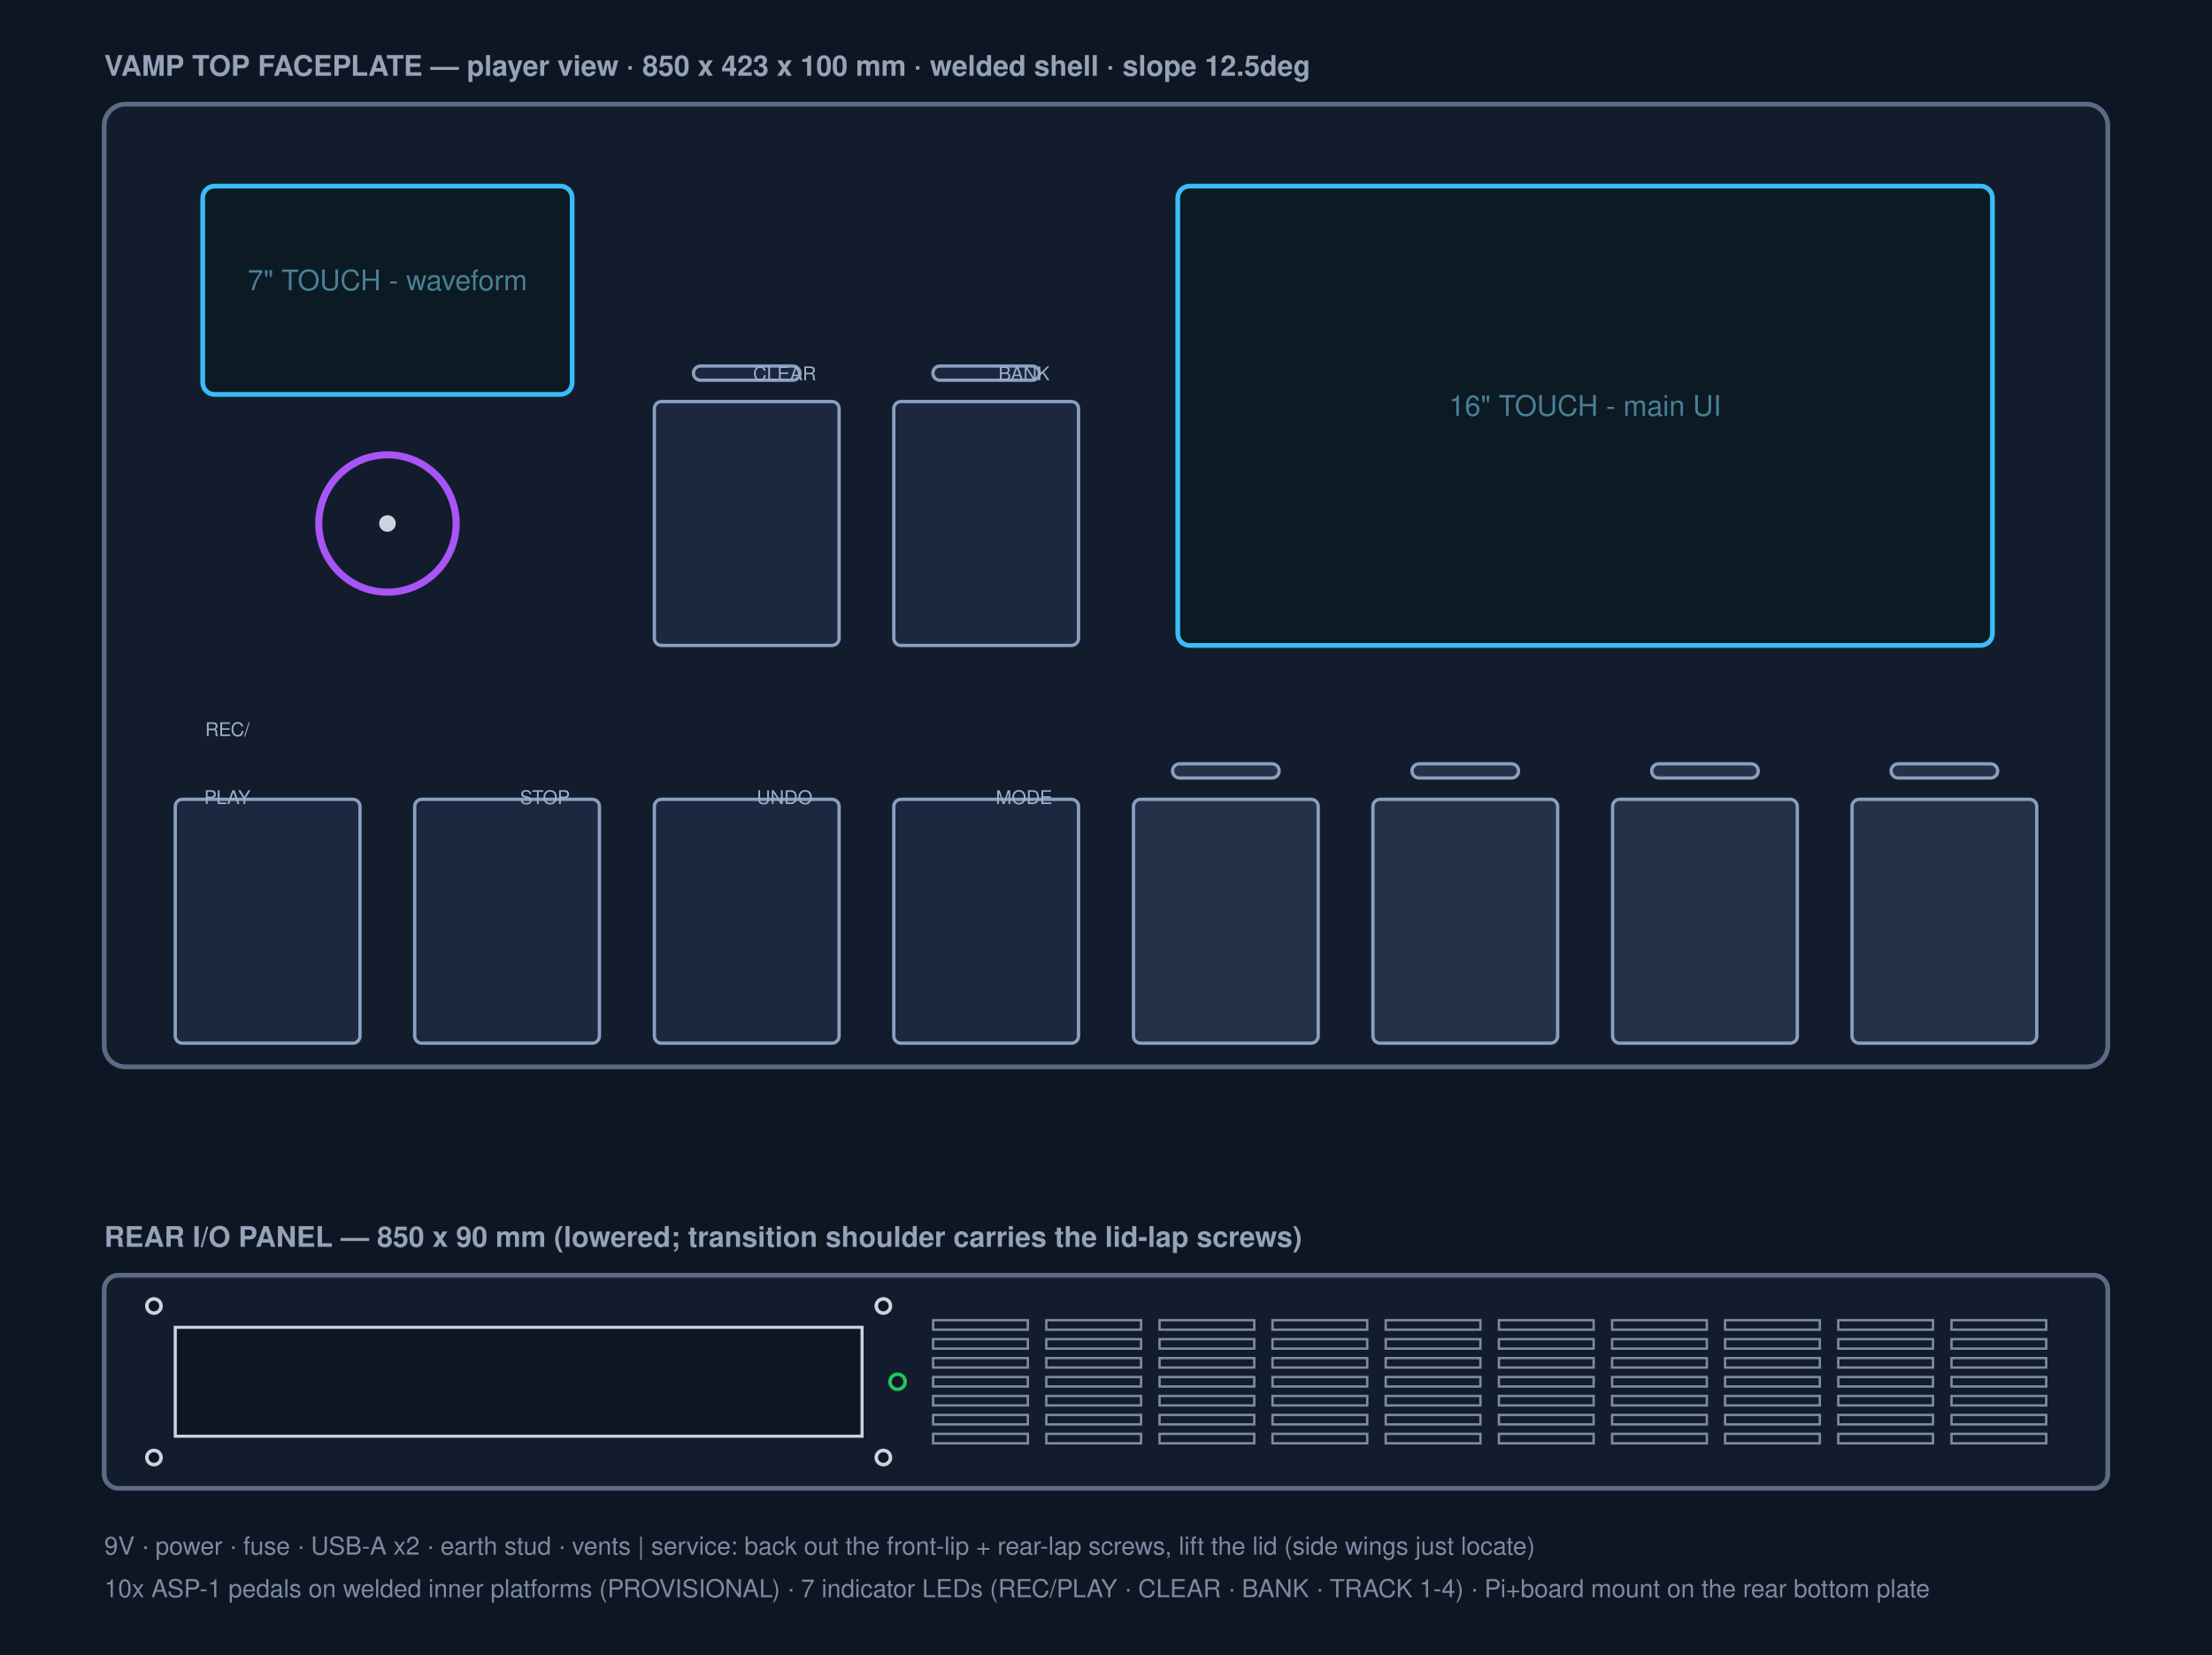
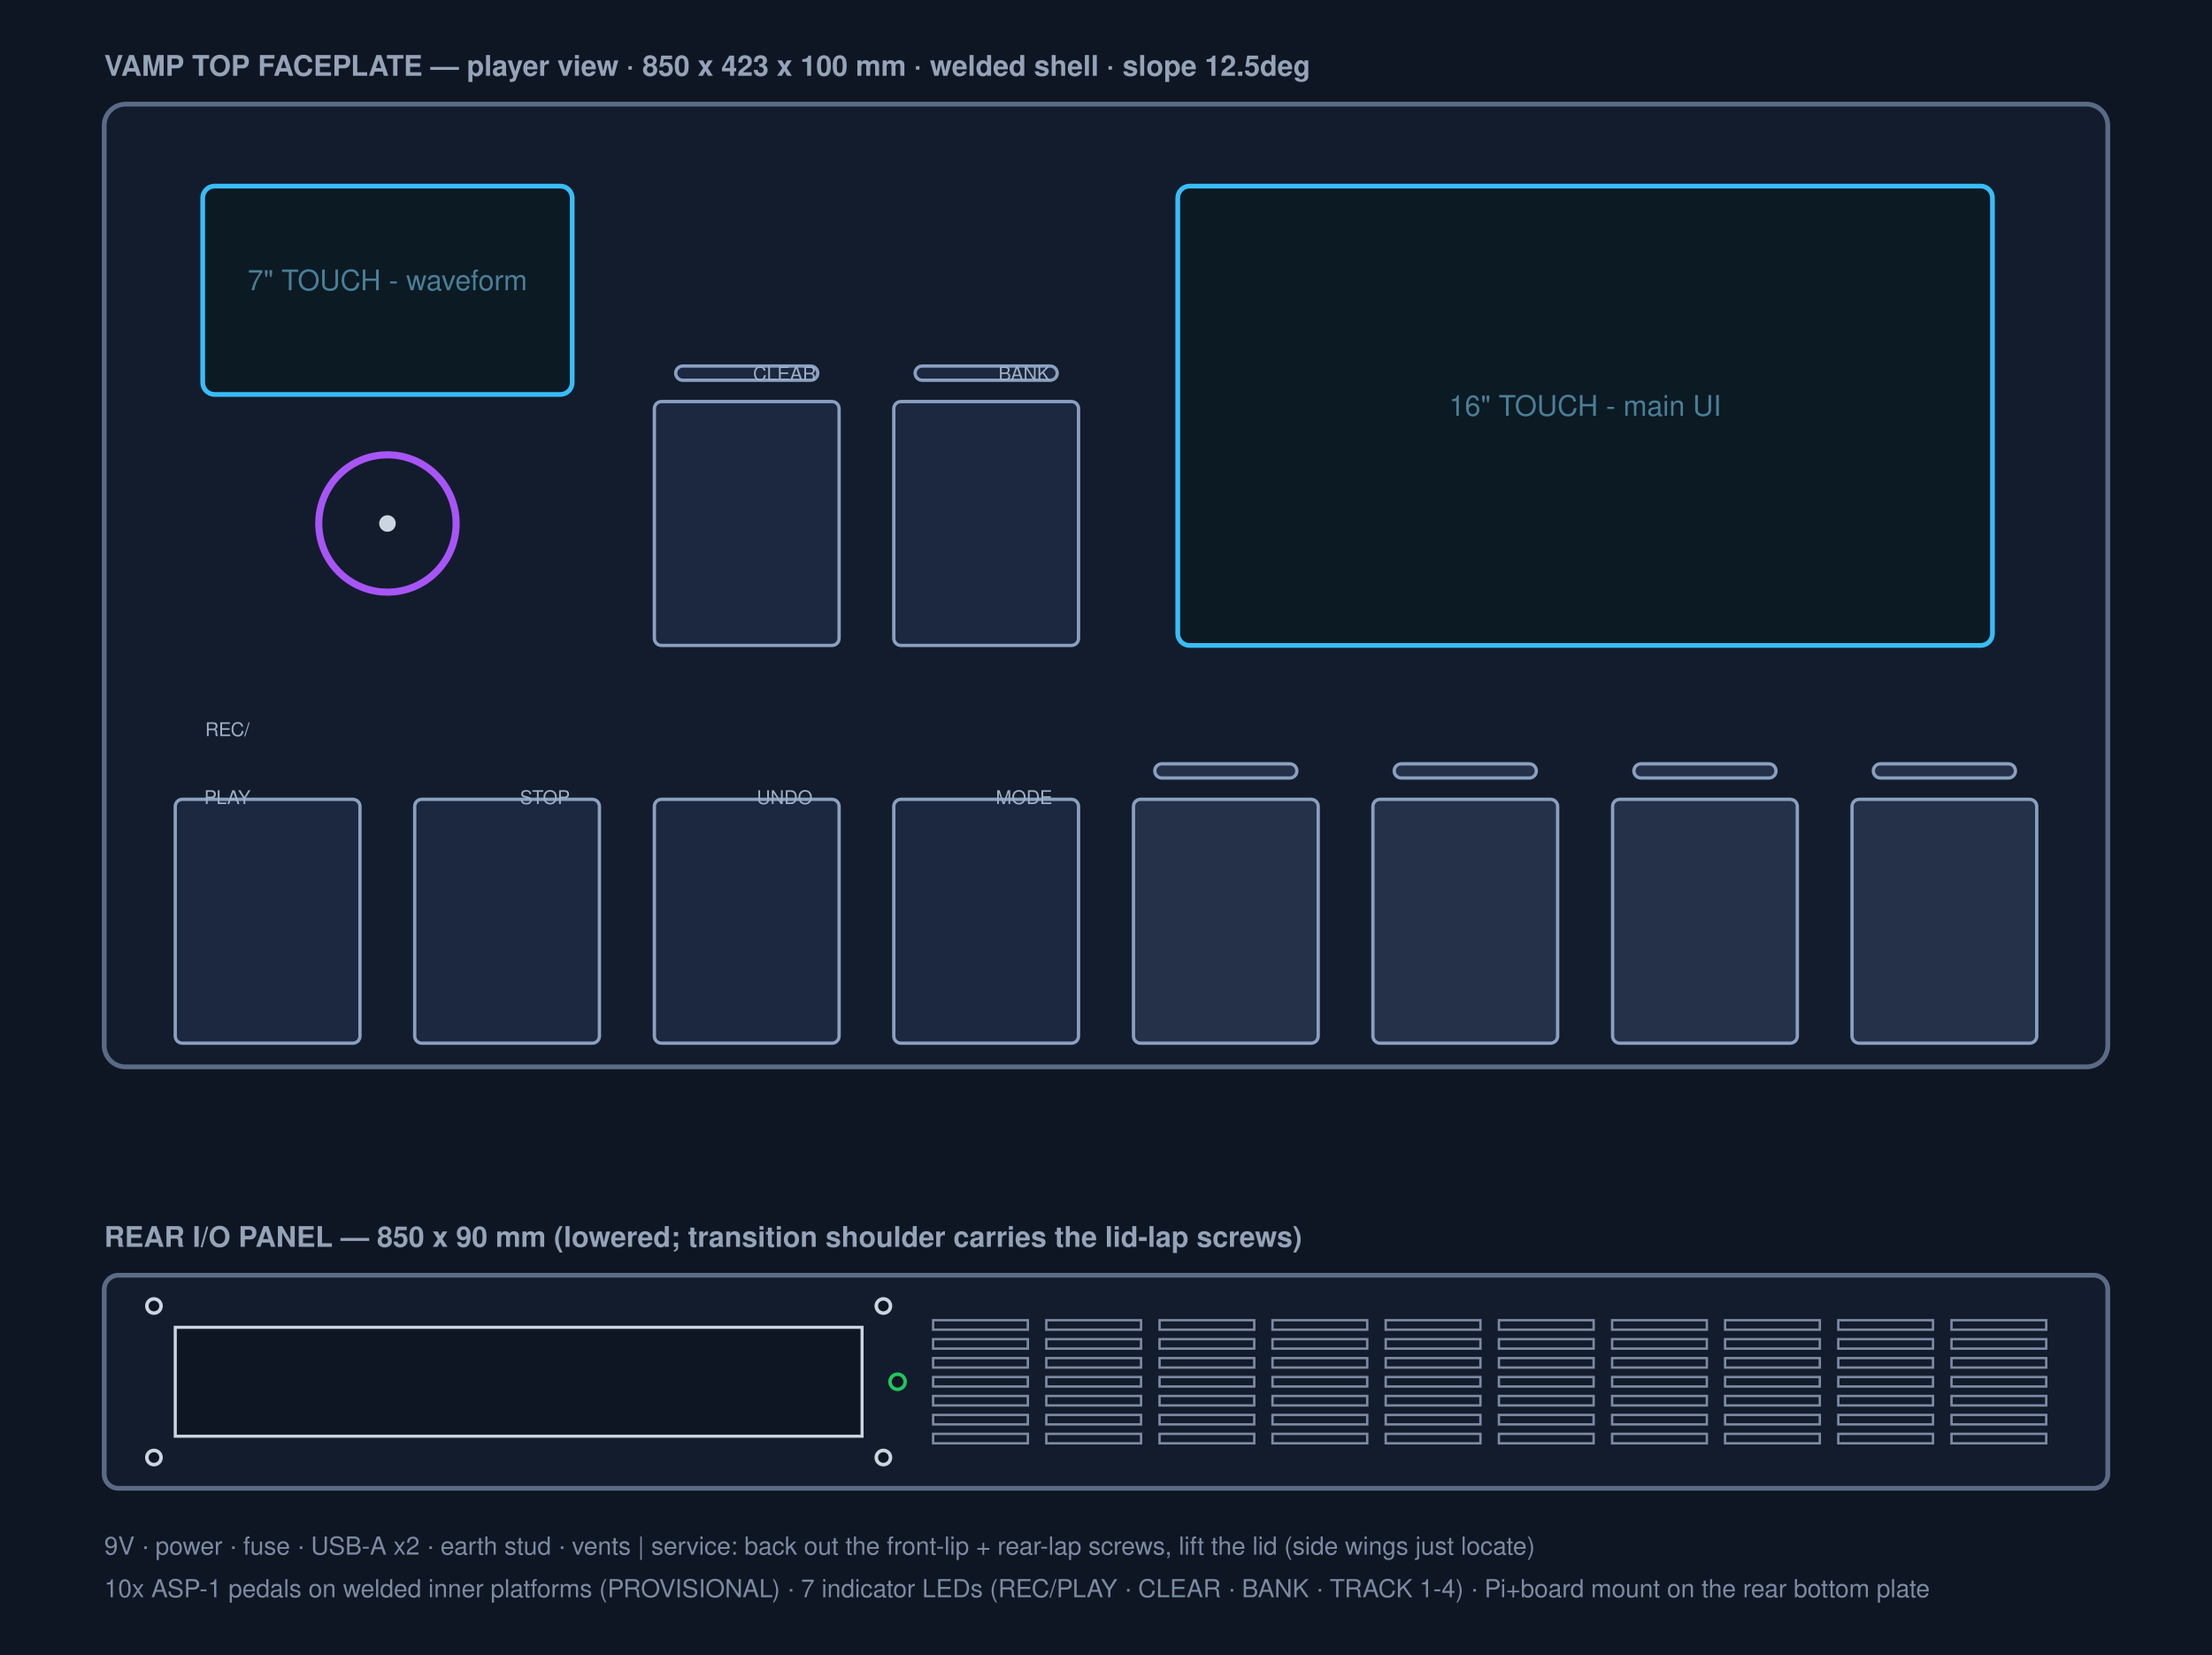
<svg xmlns="http://www.w3.org/2000/svg" viewBox="0 0 934 699" font-family="Helvetica,Arial,sans-serif">
  <rect width="934" height="699" fill="#0f1623" />
  <text x="44" y="32" fill="#94a3b8" font-size="12" font-weight="600">VAMP TOP FACEPLATE — player view · 850 x 423 x 100 mm · welded shell · slope 12.5deg</text>
  <rect x="44" y="44" width="846.0" height="406.6" rx="9" fill="#131c2c" stroke="#5b6b86" stroke-width="2" />
  <rect x="74.0" y="337.6" width="78.0" height="103.0" rx="3" fill="#1c2740" stroke="#8aa0c0" stroke-width="1.4" />
  <rect x="175.1" y="337.6" width="78.0" height="103.0" rx="3" fill="#1c2740" stroke="#8aa0c0" stroke-width="1.4" />
  <rect x="276.3" y="337.6" width="78.0" height="103.0" rx="3" fill="#1c2740" stroke="#8aa0c0" stroke-width="1.4" />
  <rect x="377.4" y="337.6" width="78.0" height="103.0" rx="3" fill="#1c2740" stroke="#8aa0c0" stroke-width="1.4" />
  <rect x="478.6" y="337.6" width="78.0" height="103.0" rx="3" fill="#243149" stroke="#8aa0c0" stroke-width="1.4" />
  <rect x="579.7" y="337.6" width="78.0" height="103.0" rx="3" fill="#243149" stroke="#8aa0c0" stroke-width="1.4" />
  <rect x="680.9" y="337.6" width="78.0" height="103.0" rx="3" fill="#243149" stroke="#8aa0c0" stroke-width="1.4" />
  <rect x="782.0" y="337.6" width="78.0" height="103.0" rx="3" fill="#243149" stroke="#8aa0c0" stroke-width="1.4" />
  <rect x="276.3" y="169.6" width="78.0" height="103.0" rx="3" fill="#1c2740" stroke="#8aa0c0" stroke-width="1.4" />
  <rect x="377.4" y="169.6" width="78.0" height="103.0" rx="3" fill="#1c2740" stroke="#8aa0c0" stroke-width="1.4" />
-   <rect x="495.1" y="322.6" width="45.0" height="6.0" rx="3" fill="#243149" stroke="#8aa0c0" stroke-width="1.4" />
-   <rect x="596.2" y="322.6" width="45.0" height="6.0" rx="3" fill="#243149" stroke="#8aa0c0" stroke-width="1.4" />
-   <rect x="697.4" y="322.6" width="45.0" height="6.0" rx="3" fill="#243149" stroke="#8aa0c0" stroke-width="1.4" />
-   <rect x="798.5" y="322.6" width="45.0" height="6.0" rx="3" fill="#243149" stroke="#8aa0c0" stroke-width="1.4" />
-   <rect x="292.8" y="154.6" width="45.0" height="6.0" rx="3" fill="#1c2740" stroke="#8aa0c0" stroke-width="1.4" />
-   <rect x="393.9" y="154.6" width="45.0" height="6.0" rx="3" fill="#1c2740" stroke="#8aa0c0" stroke-width="1.4" />
+   <rect x="487.6" y="322.6" width="60.0" height="6.0" rx="3" fill="#243149" stroke="#8aa0c0" stroke-width="1.4" />
+   <rect x="588.7" y="322.6" width="60.0" height="6.0" rx="3" fill="#243149" stroke="#8aa0c0" stroke-width="1.4" />
+   <rect x="689.9" y="322.6" width="60.0" height="6.0" rx="3" fill="#243149" stroke="#8aa0c0" stroke-width="1.4" />
+   <rect x="791.0" y="322.6" width="60.0" height="6.0" rx="3" fill="#243149" stroke="#8aa0c0" stroke-width="1.4" />
+   <rect x="285.3" y="154.6" width="60.0" height="6.0" rx="3" fill="#1c2740" stroke="#8aa0c0" stroke-width="1.4" />
+   <rect x="386.4" y="154.6" width="60.0" height="6.0" rx="3" fill="#1c2740" stroke="#8aa0c0" stroke-width="1.4" />
  <rect x="85.6" y="78.6" width="156.0" height="88.0" rx="5" fill="#0c1a24" stroke="#38bdf8" stroke-width="2" />
  <text x="163.6" y="122.6" fill="#4a7f96" font-size="12" text-anchor="middle">7" TOUCH - waveform</text>
  <rect x="497.3" y="78.6" width="344.0" height="194.0" rx="5" fill="#0c1a24" stroke="#38bdf8" stroke-width="2" />
  <text x="669.3" y="175.6" fill="#4a7f96" font-size="12" text-anchor="middle">16" TOUCH - main UI</text>
  <circle cx="163.6" cy="221.1" r="29.0" fill="none" stroke="#a855f7" stroke-width="3" />
  <circle cx="163.6" cy="221.1" r="3.5" fill="#cbd5e1" />
  <text x="96.0" y="310.9" fill="#9fb0c8" font-size="8" text-anchor="middle">REC/</text>
  <text x="96.0" y="339.6" fill="#9fb0c8" font-size="8" text-anchor="middle">PLAY</text>
  <text x="230.1" y="339.6" fill="#9fb0c8" font-size="8" text-anchor="middle">STOP</text>
  <text x="331.3" y="339.6" fill="#9fb0c8" font-size="8" text-anchor="middle">UNDO</text>
  <text x="432.4" y="339.6" fill="#9fb0c8" font-size="8" text-anchor="middle">MODE</text>
  <text x="331.3" y="160.6" fill="#9fb0c8" font-size="8" text-anchor="middle">CLEAR</text>
  <text x="432.4" y="160.6" fill="#9fb0c8" font-size="8" text-anchor="middle">BANK</text>
  <text x="44" y="526.6" fill="#94a3b8" font-size="12" font-weight="600">REAR I/O PANEL — 850 x 90 mm (lowered; transition shoulder carries the lid-lap screws)</text>
  <rect x="44" y="538.6" width="846.0" height="90.0" rx="6" fill="#131c2c" stroke="#5b6b86" stroke-width="2" />
  <rect x="74.0" y="560.6" width="290.0" height="46.0" fill="#0f1623" stroke="#cbd5e1" stroke-width="1.3" />
  <circle cx="65.0" cy="615.6" r="3.0" fill="#0f1623" stroke="#cbd5e1" stroke-width="1.5" />
  <circle cx="65.0" cy="551.6" r="3.0" fill="#0f1623" stroke="#cbd5e1" stroke-width="1.5" />
  <circle cx="373.0" cy="615.6" r="3.0" fill="#0f1623" stroke="#cbd5e1" stroke-width="1.5" />
  <circle cx="373.0" cy="551.6" r="3.0" fill="#0f1623" stroke="#cbd5e1" stroke-width="1.5" />
  <circle cx="379.0" cy="583.6" r="3.2" fill="#0f1623" stroke="#22c55e" stroke-width="1.5" />
  <rect x="394.0" y="605.6" width="40.0" height="4.0" fill="none" stroke="#7c8aa3" stroke-width="1" />
  <rect x="441.8" y="605.6" width="40.0" height="4.0" fill="none" stroke="#7c8aa3" stroke-width="1" />
  <rect x="489.6" y="605.6" width="40.0" height="4.0" fill="none" stroke="#7c8aa3" stroke-width="1" />
  <rect x="537.3" y="605.6" width="40.0" height="4.0" fill="none" stroke="#7c8aa3" stroke-width="1" />
  <rect x="585.1" y="605.6" width="40.0" height="4.0" fill="none" stroke="#7c8aa3" stroke-width="1" />
  <rect x="632.9" y="605.6" width="40.0" height="4.0" fill="none" stroke="#7c8aa3" stroke-width="1" />
  <rect x="680.7" y="605.6" width="40.0" height="4.0" fill="none" stroke="#7c8aa3" stroke-width="1" />
  <rect x="728.4" y="605.6" width="40.0" height="4.0" fill="none" stroke="#7c8aa3" stroke-width="1" />
  <rect x="776.2" y="605.6" width="40.0" height="4.0" fill="none" stroke="#7c8aa3" stroke-width="1" />
  <rect x="824.0" y="605.6" width="40.0" height="4.0" fill="none" stroke="#7c8aa3" stroke-width="1" />
  <rect x="394.0" y="597.6" width="40.0" height="4.0" fill="none" stroke="#7c8aa3" stroke-width="1" />
  <rect x="441.8" y="597.6" width="40.0" height="4.0" fill="none" stroke="#7c8aa3" stroke-width="1" />
  <rect x="489.6" y="597.6" width="40.0" height="4.0" fill="none" stroke="#7c8aa3" stroke-width="1" />
  <rect x="537.3" y="597.6" width="40.0" height="4.0" fill="none" stroke="#7c8aa3" stroke-width="1" />
  <rect x="585.1" y="597.6" width="40.0" height="4.0" fill="none" stroke="#7c8aa3" stroke-width="1" />
  <rect x="632.9" y="597.6" width="40.0" height="4.0" fill="none" stroke="#7c8aa3" stroke-width="1" />
  <rect x="680.7" y="597.6" width="40.0" height="4.0" fill="none" stroke="#7c8aa3" stroke-width="1" />
  <rect x="728.4" y="597.6" width="40.0" height="4.0" fill="none" stroke="#7c8aa3" stroke-width="1" />
  <rect x="776.2" y="597.6" width="40.0" height="4.0" fill="none" stroke="#7c8aa3" stroke-width="1" />
  <rect x="824.0" y="597.6" width="40.0" height="4.0" fill="none" stroke="#7c8aa3" stroke-width="1" />
  <rect x="394.0" y="589.6" width="40.0" height="4.0" fill="none" stroke="#7c8aa3" stroke-width="1" />
  <rect x="441.8" y="589.6" width="40.0" height="4.0" fill="none" stroke="#7c8aa3" stroke-width="1" />
  <rect x="489.6" y="589.6" width="40.0" height="4.0" fill="none" stroke="#7c8aa3" stroke-width="1" />
  <rect x="537.3" y="589.6" width="40.0" height="4.0" fill="none" stroke="#7c8aa3" stroke-width="1" />
  <rect x="585.1" y="589.6" width="40.0" height="4.0" fill="none" stroke="#7c8aa3" stroke-width="1" />
  <rect x="632.9" y="589.6" width="40.0" height="4.0" fill="none" stroke="#7c8aa3" stroke-width="1" />
  <rect x="680.7" y="589.6" width="40.0" height="4.0" fill="none" stroke="#7c8aa3" stroke-width="1" />
  <rect x="728.4" y="589.6" width="40.0" height="4.0" fill="none" stroke="#7c8aa3" stroke-width="1" />
  <rect x="776.2" y="589.6" width="40.0" height="4.0" fill="none" stroke="#7c8aa3" stroke-width="1" />
  <rect x="824.0" y="589.6" width="40.0" height="4.0" fill="none" stroke="#7c8aa3" stroke-width="1" />
  <rect x="394.0" y="581.6" width="40.0" height="4.0" fill="none" stroke="#7c8aa3" stroke-width="1" />
  <rect x="441.8" y="581.6" width="40.0" height="4.0" fill="none" stroke="#7c8aa3" stroke-width="1" />
  <rect x="489.6" y="581.6" width="40.0" height="4.0" fill="none" stroke="#7c8aa3" stroke-width="1" />
  <rect x="537.3" y="581.6" width="40.0" height="4.0" fill="none" stroke="#7c8aa3" stroke-width="1" />
  <rect x="585.1" y="581.6" width="40.0" height="4.0" fill="none" stroke="#7c8aa3" stroke-width="1" />
  <rect x="632.9" y="581.6" width="40.0" height="4.0" fill="none" stroke="#7c8aa3" stroke-width="1" />
  <rect x="680.7" y="581.6" width="40.0" height="4.0" fill="none" stroke="#7c8aa3" stroke-width="1" />
  <rect x="728.4" y="581.6" width="40.0" height="4.0" fill="none" stroke="#7c8aa3" stroke-width="1" />
  <rect x="776.2" y="581.6" width="40.0" height="4.0" fill="none" stroke="#7c8aa3" stroke-width="1" />
  <rect x="824.0" y="581.6" width="40.0" height="4.0" fill="none" stroke="#7c8aa3" stroke-width="1" />
  <rect x="394.0" y="573.6" width="40.0" height="4.0" fill="none" stroke="#7c8aa3" stroke-width="1" />
  <rect x="441.8" y="573.6" width="40.0" height="4.0" fill="none" stroke="#7c8aa3" stroke-width="1" />
  <rect x="489.6" y="573.6" width="40.0" height="4.0" fill="none" stroke="#7c8aa3" stroke-width="1" />
  <rect x="537.3" y="573.6" width="40.0" height="4.0" fill="none" stroke="#7c8aa3" stroke-width="1" />
  <rect x="585.1" y="573.6" width="40.0" height="4.0" fill="none" stroke="#7c8aa3" stroke-width="1" />
  <rect x="632.9" y="573.6" width="40.0" height="4.0" fill="none" stroke="#7c8aa3" stroke-width="1" />
  <rect x="680.7" y="573.6" width="40.0" height="4.0" fill="none" stroke="#7c8aa3" stroke-width="1" />
  <rect x="728.4" y="573.6" width="40.0" height="4.0" fill="none" stroke="#7c8aa3" stroke-width="1" />
  <rect x="776.2" y="573.6" width="40.0" height="4.0" fill="none" stroke="#7c8aa3" stroke-width="1" />
  <rect x="824.0" y="573.6" width="40.0" height="4.0" fill="none" stroke="#7c8aa3" stroke-width="1" />
  <rect x="394.0" y="565.6" width="40.0" height="4.0" fill="none" stroke="#7c8aa3" stroke-width="1" />
  <rect x="441.8" y="565.6" width="40.0" height="4.0" fill="none" stroke="#7c8aa3" stroke-width="1" />
  <rect x="489.6" y="565.6" width="40.0" height="4.0" fill="none" stroke="#7c8aa3" stroke-width="1" />
  <rect x="537.3" y="565.6" width="40.0" height="4.0" fill="none" stroke="#7c8aa3" stroke-width="1" />
  <rect x="585.1" y="565.6" width="40.0" height="4.0" fill="none" stroke="#7c8aa3" stroke-width="1" />
  <rect x="632.9" y="565.6" width="40.0" height="4.0" fill="none" stroke="#7c8aa3" stroke-width="1" />
  <rect x="680.7" y="565.6" width="40.0" height="4.0" fill="none" stroke="#7c8aa3" stroke-width="1" />
  <rect x="728.4" y="565.6" width="40.0" height="4.0" fill="none" stroke="#7c8aa3" stroke-width="1" />
  <rect x="776.2" y="565.6" width="40.0" height="4.0" fill="none" stroke="#7c8aa3" stroke-width="1" />
  <rect x="824.0" y="565.6" width="40.0" height="4.0" fill="none" stroke="#7c8aa3" stroke-width="1" />
  <rect x="394.0" y="557.6" width="40.0" height="4.0" fill="none" stroke="#7c8aa3" stroke-width="1" />
  <rect x="441.8" y="557.6" width="40.0" height="4.0" fill="none" stroke="#7c8aa3" stroke-width="1" />
  <rect x="489.6" y="557.6" width="40.0" height="4.0" fill="none" stroke="#7c8aa3" stroke-width="1" />
  <rect x="537.3" y="557.6" width="40.0" height="4.0" fill="none" stroke="#7c8aa3" stroke-width="1" />
  <rect x="585.1" y="557.6" width="40.0" height="4.0" fill="none" stroke="#7c8aa3" stroke-width="1" />
  <rect x="632.9" y="557.6" width="40.0" height="4.0" fill="none" stroke="#7c8aa3" stroke-width="1" />
  <rect x="680.7" y="557.6" width="40.0" height="4.0" fill="none" stroke="#7c8aa3" stroke-width="1" />
  <rect x="728.4" y="557.6" width="40.0" height="4.0" fill="none" stroke="#7c8aa3" stroke-width="1" />
  <rect x="776.2" y="557.6" width="40.0" height="4.0" fill="none" stroke="#7c8aa3" stroke-width="1" />
  <rect x="824.0" y="557.6" width="40.0" height="4.0" fill="none" stroke="#7c8aa3" stroke-width="1" />
  <text x="44" y="656.6" fill="#7c8aa3" font-size="10.5">9V · power · fuse · USB-A x2 · earth stud · vents   |   service: back out the front-lip + rear-lap screws, lift the lid (side wings just locate)</text>
  <text x="44" y="674.6" fill="#7c8aa3" font-size="10.5">10x ASP-1 pedals on welded inner platforms (PROVISIONAL) · 7 indicator LEDs (REC/PLAY · CLEAR · BANK · TRACK 1-4) · Pi+board mount on the rear bottom plate</text>
</svg>
